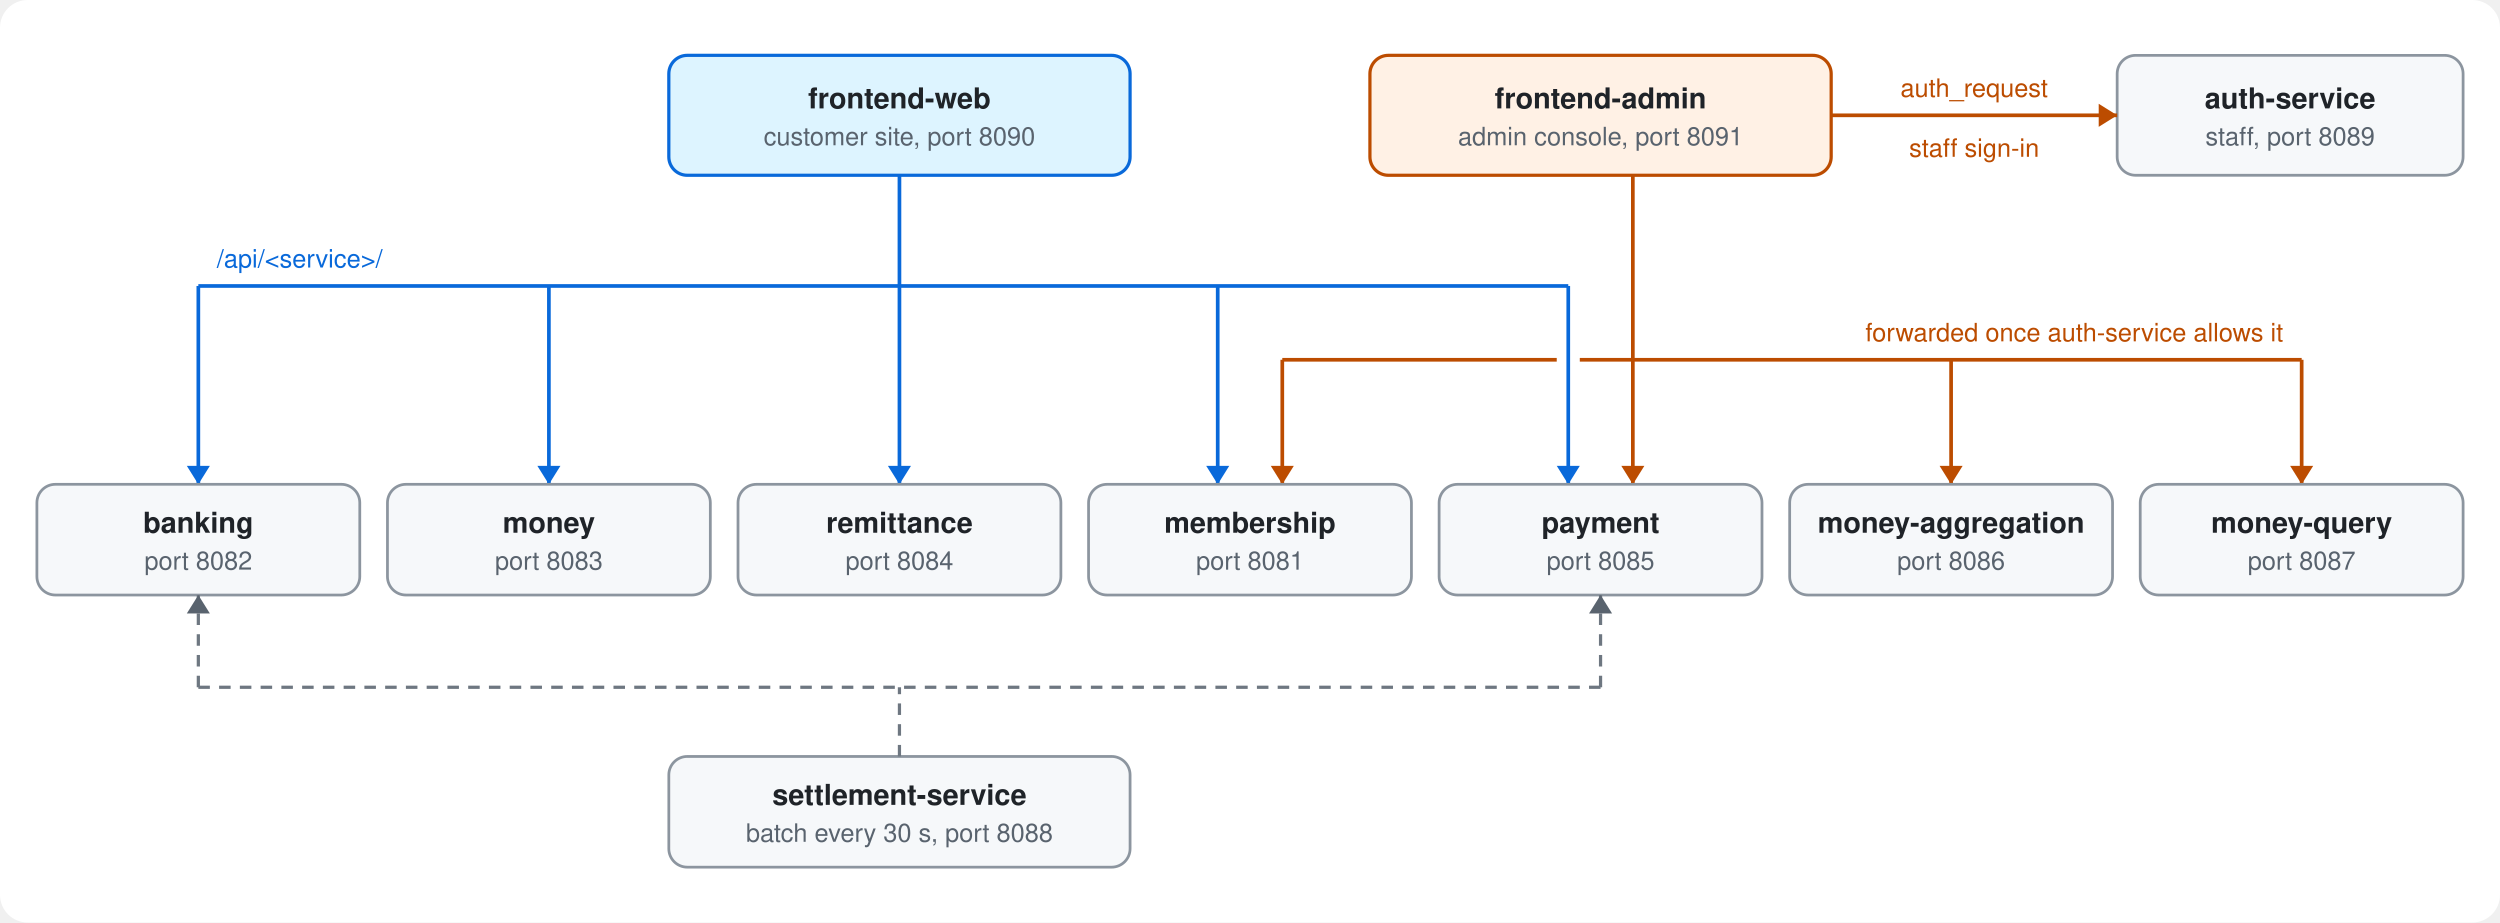
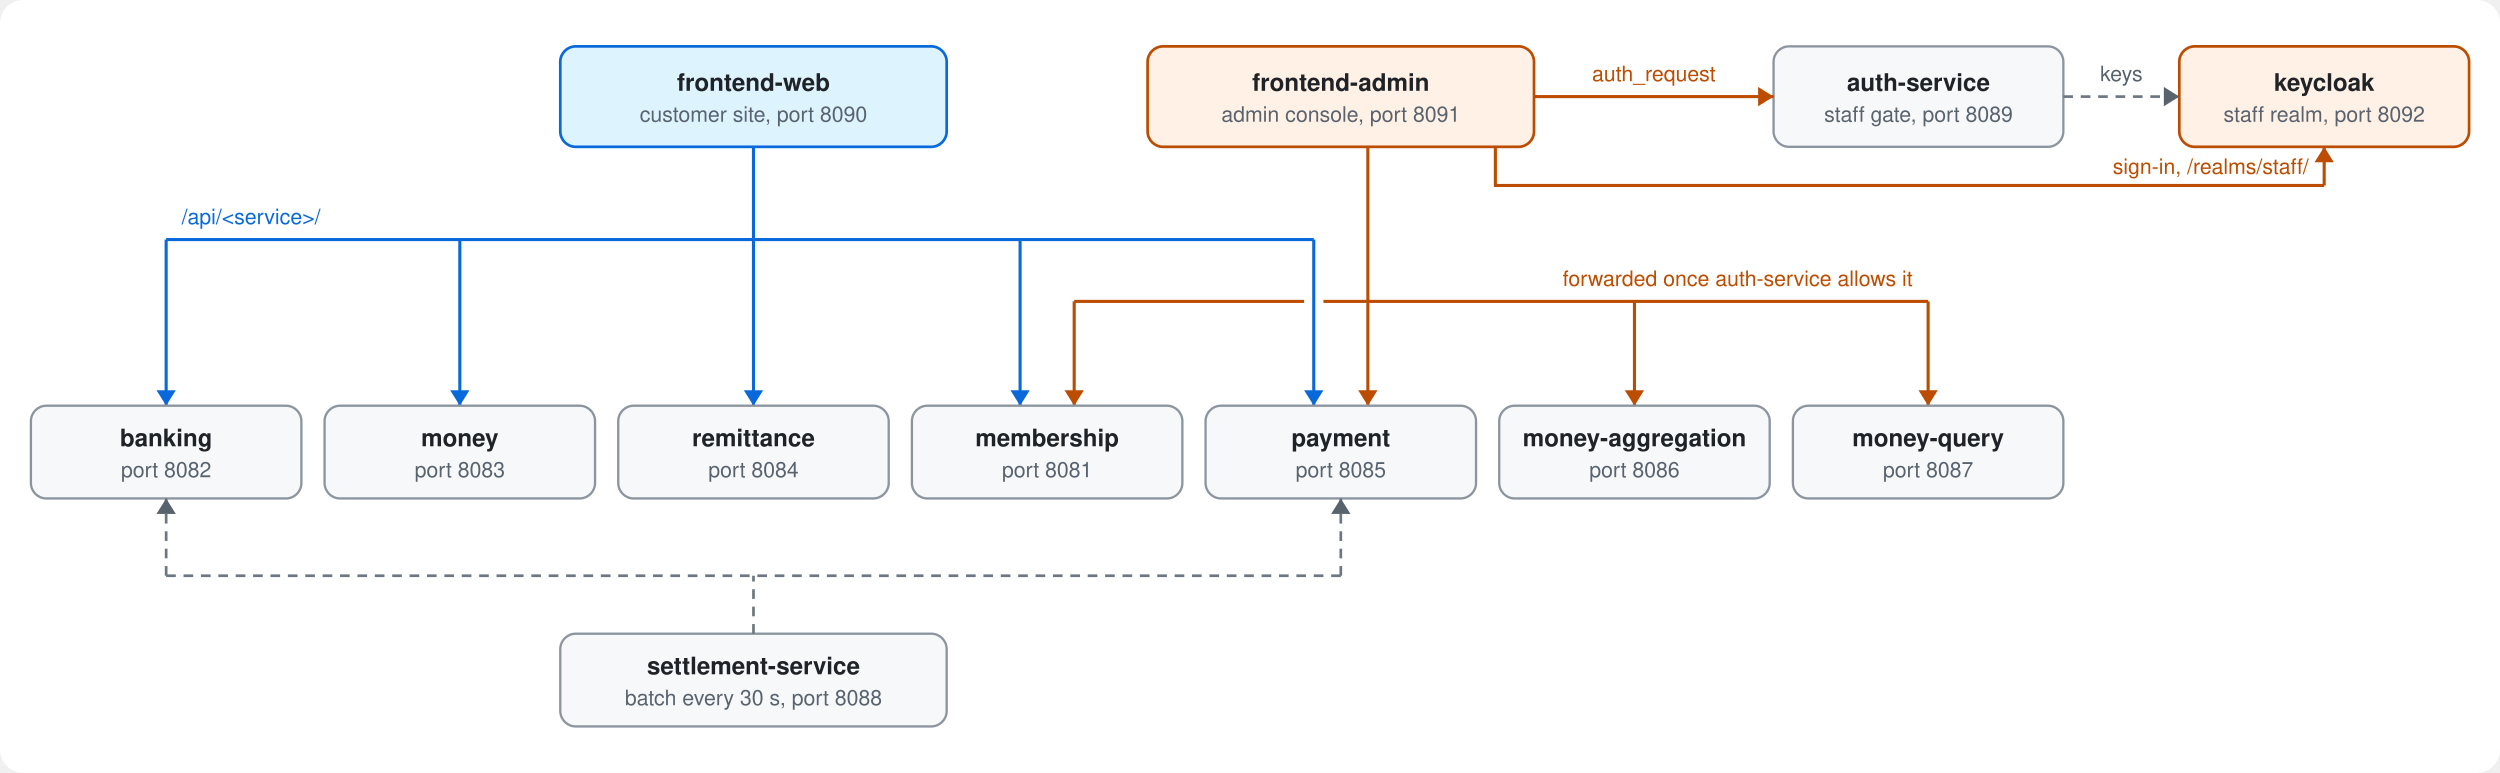
- <svg xmlns="http://www.w3.org/2000/svg" viewBox="0 0 1084 400" width="1084" height="400" role="img" aria-labelledby="title desc" font-family="-apple-system,BlinkMacSystemFont,Segoe UI,Helvetica,Arial,sans-serif">
+ <svg xmlns="http://www.w3.org/2000/svg" viewBox="0 0 1294 400" width="1294" height="400" role="img" aria-labelledby="title desc" font-family="-apple-system,BlinkMacSystemFont,Segoe UI,Helvetica,Arial,sans-serif">
  <style>
.bg{fill:#ffffff}
.box{fill:#f6f8fa;stroke:#8c959f;stroke-width:1.2}
.t{fill:#1f2328;font-size:12.5px;font-weight:600;text-anchor:middle}
.s{fill:#59636e;font-size:11px;text-anchor:middle}
.l{font-size:11px}
.grid{stroke:#d1d9e0;stroke-width:1}
.cell{fill:#ddf4ff}
.blue{stroke:#0969da;fill:none;stroke-width:1.6}.bluef{fill:#0969da}.bluebox{fill:#ddf4ff;stroke:#0969da;stroke-width:1.4}
.orange{stroke:#bc4c00;fill:none;stroke-width:1.6}.orangef{fill:#bc4c00}.orangebox{fill:#fff1e5;stroke:#bc4c00;stroke-width:1.4}
.purple{stroke:#8250df;fill:none;stroke-width:1.6}.purplef{fill:#8250df}.purplebox{fill:#fbefff;stroke:#8250df;stroke-width:1.4}
.green{stroke:#1a7f37;fill:none;stroke-width:1.6}.greenf{fill:#1a7f37}.greenbox{fill:#dafbe1;stroke:#1a7f37;stroke-width:1.4}
.gray{stroke:#6e7781;fill:none;stroke-width:1.4}.grayf{fill:#59636e}
.dashed{stroke-dasharray:5 4}
@media (prefers-color-scheme: dark){
.bg{fill:#0d1117}
.box{fill:#161b22;stroke:#6e7681}.t{fill:#e6edf3}.s{fill:#9198a1}
.grid{stroke:#3d444d}.cell{fill:#0c2d6b}
.blue{stroke:#58a6ff}.bluef{fill:#58a6ff}.bluebox{fill:#0c2d6b;stroke:#58a6ff}
.orange{stroke:#f0883e}.orangef{fill:#f0883e}.orangebox{fill:#5a1e02;stroke:#f0883e}
.purple{stroke:#bc8cff}.purplef{fill:#bc8cff}.purplebox{fill:#2e1461;stroke:#bc8cff}
.green{stroke:#3fb950}.greenf{fill:#3fb950}.greenbox{fill:#04260f;stroke:#3fb950}
.gray{stroke:#8b949e}.grayf{fill:#9198a1}}
</style>
-   <rect class="bg" x="0" y="0" width="1084" height="400" rx="12" />
+   <rect class="bg" x="0" y="0" width="1294" height="400" rx="12" />
  <rect class="bluebox" x="290" y="24" width="200" height="52" rx="8" />
  <text class="t" x="390" y="47">frontend-web</text>
  <text class="s" x="390" y="63">customer site, port 8090</text>
  <rect class="orangebox" x="594" y="24" width="200" height="52" rx="8" />
  <text class="t" x="694" y="47">frontend-admin</text>
  <text class="s" x="694" y="63">admin console, port 8091</text>
  <rect class="box" x="918" y="24" width="150" height="52" rx="8" />
  <text class="t" x="993" y="47">auth-service</text>
-   <text class="s" x="993" y="63">staff, port 8089</text>
+   <text class="s" x="993" y="63">staff gate, port 8089</text>
+   <rect class="orangebox" x="1128" y="24" width="150" height="52" rx="8" />
+   <text class="t" x="1203" y="47">keycloak</text>
+   <text class="s" x="1203" y="63">staff realm, port 8092</text>
  <path class="orange" d="M794 50 H918" />
  <path class="orangef" d="M910 45 L910 55 L918 50 Z" />
  <text class="l orangef" text-anchor="middle" x="856" y="42">auth_request</text>
-   <text class="l orangef" text-anchor="middle" x="856" y="68">staff sign-in</text>
+   <path class="gray dashed" d="M1068 50 H1128" />
+   <path class="grayf" d="M1120 45 L1120 55 L1128 50 Z" />
+   <text class="l s" text-anchor="middle" x="1098" y="42">keys</text>
+   <path class="orange" d="M774 76 V96 H1203" />
+   <path class="orange" d="M1203 96 V76" />
+   <path class="orangef" d="M1198 84 L1208 84 L1203 76 Z" />
+   <text class="l orangef" text-anchor="end" x="1195" y="90">sign-in, /realms/staff/</text>
  <path class="blue" d="M390 76 V124" />
  <path class="blue" d="M86 124 H680" />
  <path class="blue" d="M86 124 V210" />
  <path class="bluef" d="M91 202 L81 202 L86 210 Z" />
  <path class="blue" d="M238 124 V210" />
  <path class="bluef" d="M243 202 L233 202 L238 210 Z" />
  <path class="blue" d="M390 124 V210" />
  <path class="bluef" d="M395 202 L385 202 L390 210 Z" />
  <path class="blue" d="M528 124 V210" />
  <path class="bluef" d="M533 202 L523 202 L528 210 Z" />
  <path class="blue" d="M680 124 V210" />
  <path class="bluef" d="M685 202 L675 202 L680 210 Z" />
  <path class="orange" d="M708 76 V156" />
  <path class="orange" d="M556 156 H675" />
  <path class="orange" d="M685 156 H998" />
  <path class="orange" d="M556 156 V210" />
  <path class="orangef" d="M561 202 L551 202 L556 210 Z" />
  <path class="orange" d="M708 156 V210" />
  <path class="orangef" d="M713 202 L703 202 L708 210 Z" />
  <path class="orange" d="M846 156 V210" />
  <path class="orangef" d="M851 202 L841 202 L846 210 Z" />
  <path class="orange" d="M998 156 V210" />
  <path class="orangef" d="M1003 202 L993 202 L998 210 Z" />
  <text class="l bluef" text-anchor="start" x="94" y="116">/api/&lt;service&gt;/</text>
  <text class="l orangef" text-anchor="end" x="990" y="148">forwarded once auth-service allows it</text>
  <rect class="box" x="16" y="210" width="140" height="48" rx="8" />
  <text class="t" x="86" y="231">banking</text>
  <text class="s" x="86" y="247">port 8082</text>
  <rect class="box" x="168" y="210" width="140" height="48" rx="8" />
  <text class="t" x="238" y="231">money</text>
  <text class="s" x="238" y="247">port 8083</text>
  <rect class="box" x="320" y="210" width="140" height="48" rx="8" />
  <text class="t" x="390" y="231">remittance</text>
  <text class="s" x="390" y="247">port 8084</text>
  <rect class="box" x="472" y="210" width="140" height="48" rx="8" />
  <text class="t" x="542" y="231">membership</text>
  <text class="s" x="542" y="247">port 8081</text>
  <rect class="box" x="624" y="210" width="140" height="48" rx="8" />
  <text class="t" x="694" y="231">payment</text>
  <text class="s" x="694" y="247">port 8085</text>
  <rect class="box" x="776" y="210" width="140" height="48" rx="8" />
  <text class="t" x="846" y="231">money-aggregation</text>
  <text class="s" x="846" y="247">port 8086</text>
  <rect class="box" x="928" y="210" width="140" height="48" rx="8" />
  <text class="t" x="998" y="231">money-query</text>
  <text class="s" x="998" y="247">port 8087</text>
  <rect class="box" x="290" y="328" width="200" height="48" rx="8" />
  <text class="t" x="390" y="349">settlement-service</text>
  <text class="s" x="390" y="365">batch every 30 s, port 8088</text>
  <path class="gray dashed" d="M390 328 V298" />
  <path class="gray dashed" d="M86 298 H694" />
  <path class="gray dashed" d="M86 298 V258" />
  <path class="grayf" d="M81 266 L91 266 L86 258 Z" />
  <path class="gray dashed" d="M694 298 V258" />
  <path class="grayf" d="M689 266 L699 266 L694 258 Z" />
</svg>
